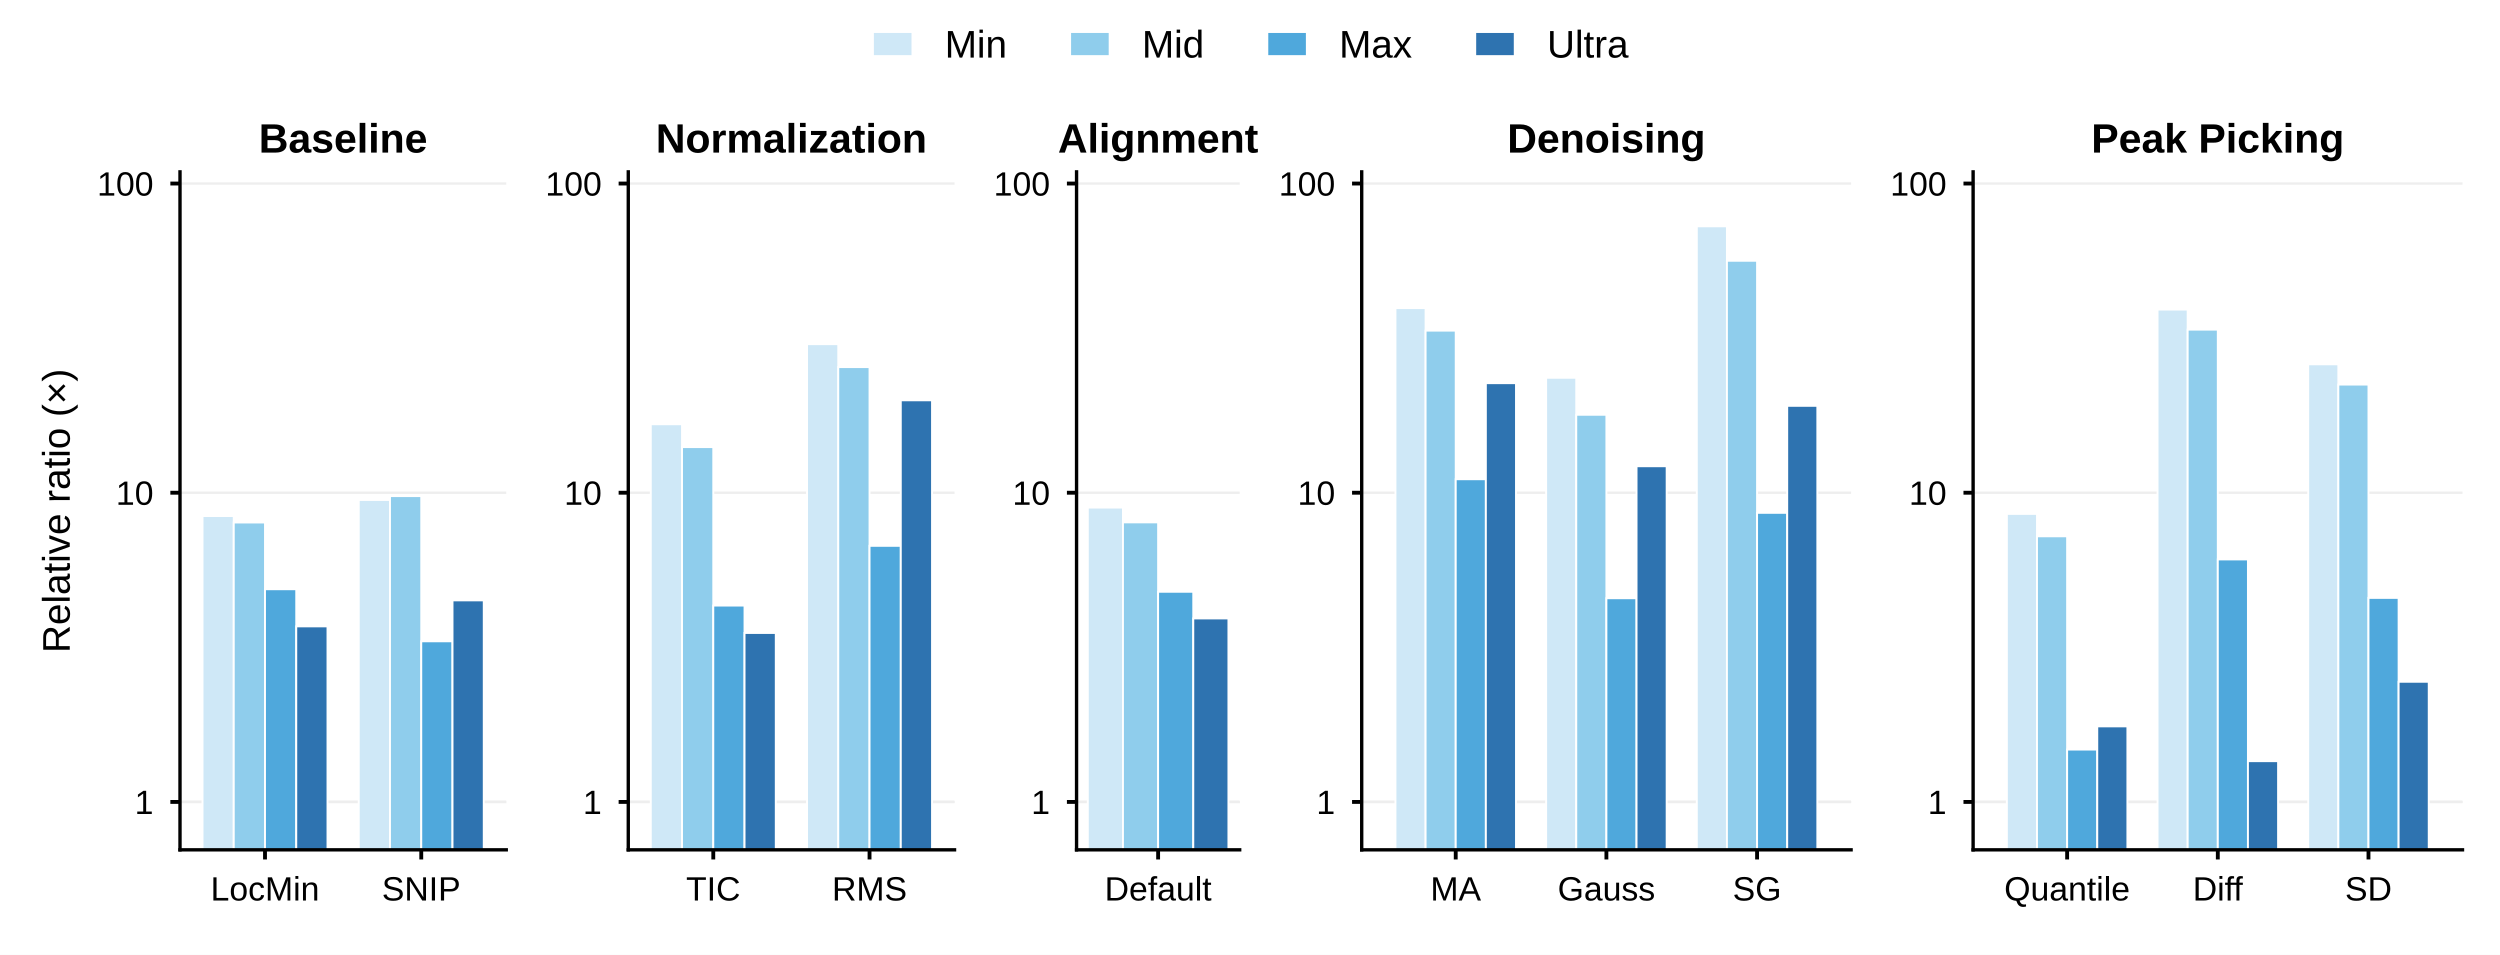
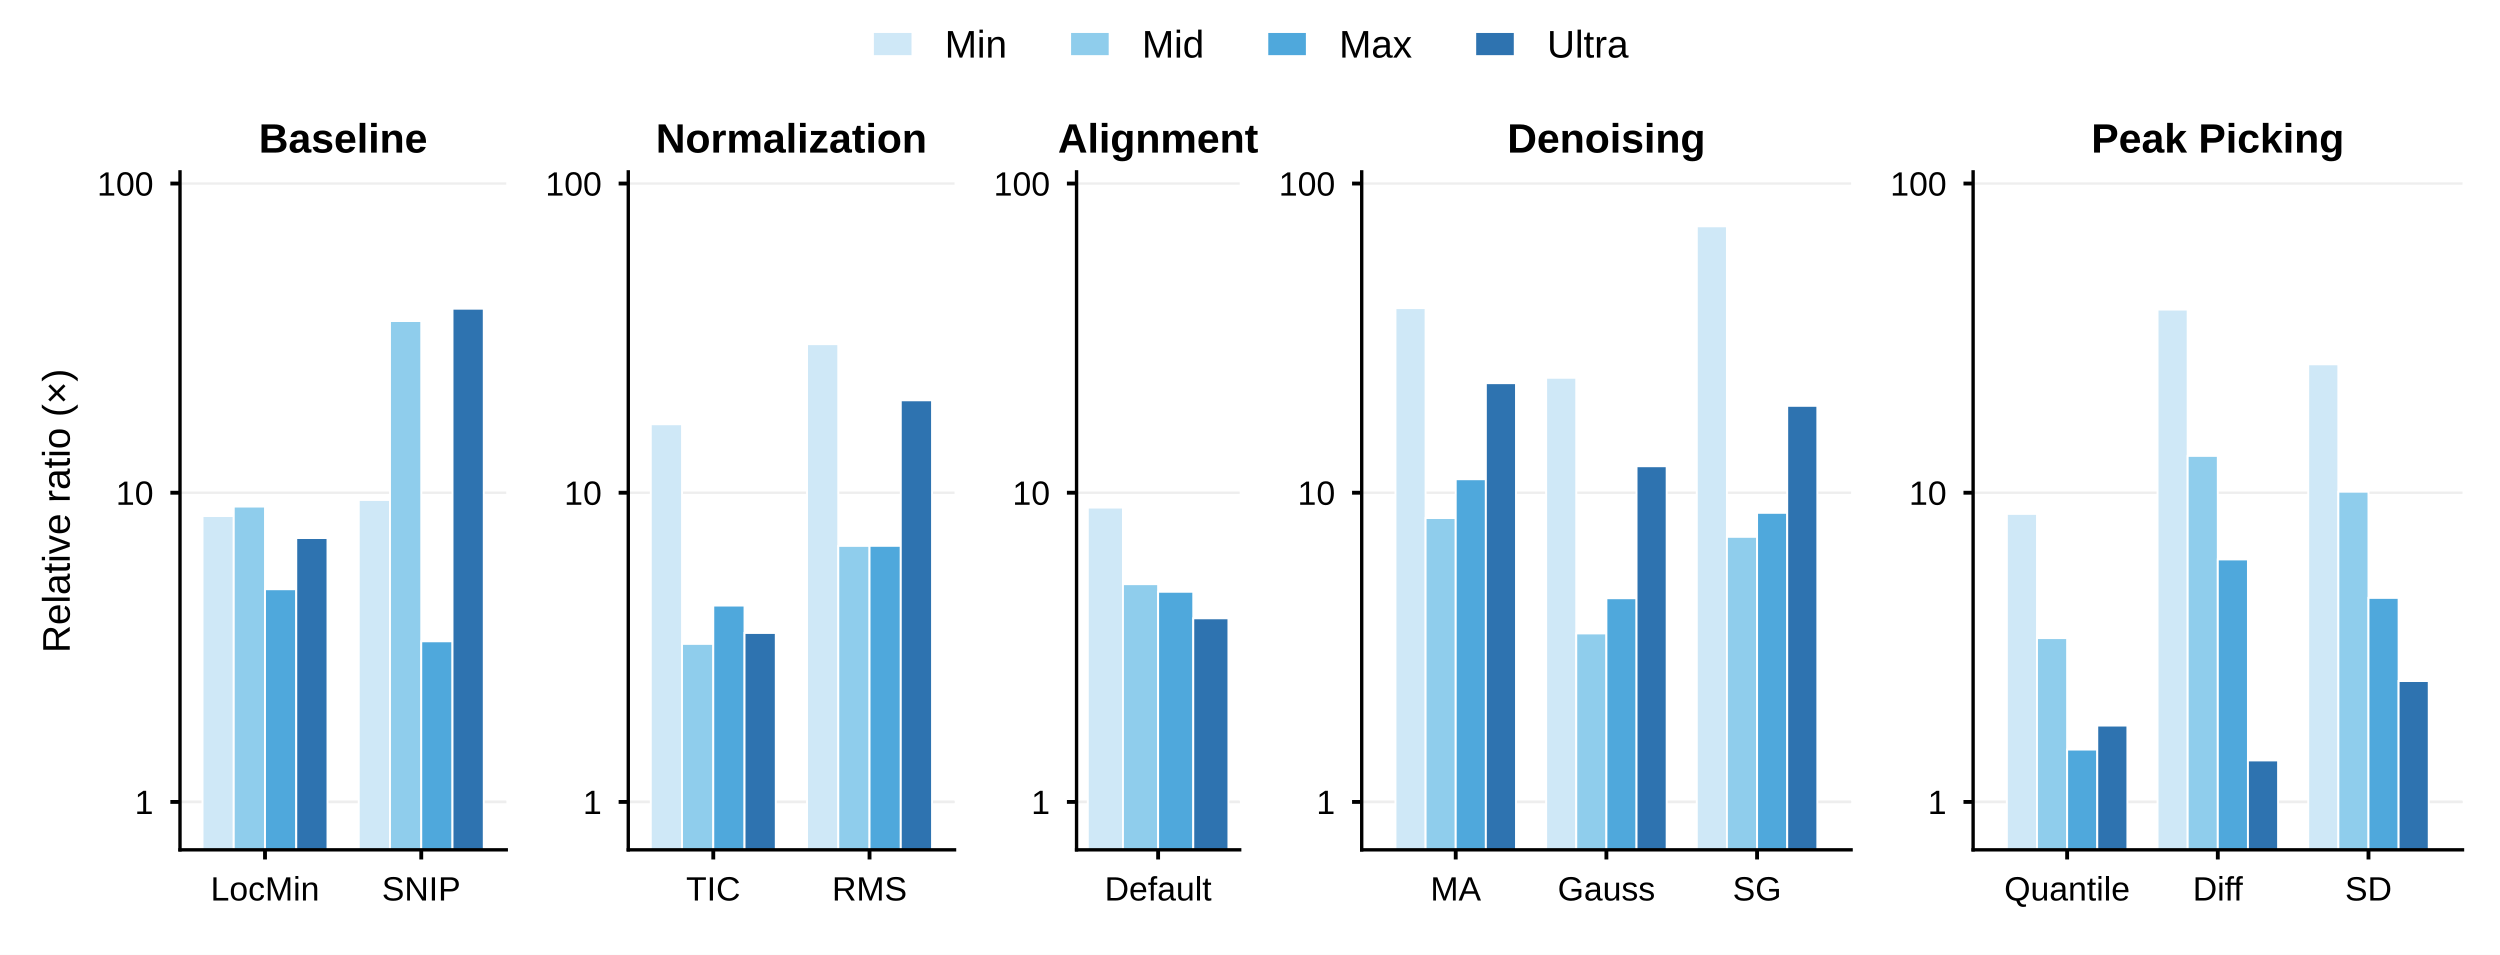
<svg xmlns="http://www.w3.org/2000/svg" xmlns:xlink="http://www.w3.org/1999/xlink" width="518.4pt" height="198pt" viewBox="0 0 518.4 198" version="1.1">
  <defs>
    <style type="text/css">*{stroke-linejoin: round; stroke-linecap: butt}</style>
  </defs>
  <g id="figure_1">
    <g id="patch_1">
      <path d="M 0 198  L 518.4 198  L 518.4 0  L 0 0  z " style="fill: #ffffff" />
    </g>
    <g id="axes_1">
      <g id="patch_2">
        <path d="M 37.325 176.22  L 104.978 176.22  L 104.978 35.64  L 37.325 35.64  z " style="fill: #ffffff" />
      </g>
      <g id="line2d_1">
-         <path d="M 37.325 166.289  L 104.978 166.289  " clip-path="url(#p04cb60e356)" style="fill: none; stroke: #eeeeee; stroke-width: 0.5; stroke-linecap: square" />
+         <path d="M 37.325 166.289  L 104.978 166.289  " clip-path="url(#p1034074060)" style="fill: none; stroke: #eeeeee; stroke-width: 0.5; stroke-linecap: square" />
      </g>
      <g id="matplotlib.axis_1">
        <g id="xtick_1">
          <g id="line2d_2">
            <defs>
-               <path id="m40ad92163d" d="M 0 0  L 0 2  " style="stroke: #000000; stroke-width: 0.8" />
+               <path id="mb95df76f59" d="M 0 0  L 0 2  " style="stroke: #000000; stroke-width: 0.8" />
            </defs>
            <g>
-               <use xlink:href="#m40ad92163d" x="54.951" y="176.22" style="stroke: #000000; stroke-width: 0.8" />
+               <use xlink:href="#mb95df76f59" x="54.951" y="176.22" style="stroke: #000000; stroke-width: 0.8" />
            </g>
          </g>
          <g id="text_1">
            <text style="font-size: 7px; font-family: 'Arial'; text-anchor: middle" x="54.951" y="186.73" transform="rotate(-0 54.95083 186.7305)">LocMin</text>
          </g>
        </g>
        <g id="xtick_2">
          <g id="line2d_3">
            <g>
-               <use xlink:href="#m40ad92163d" x="87.352" y="176.22" style="stroke: #000000; stroke-width: 0.8" />
+               <use xlink:href="#mb95df76f59" x="87.352" y="176.22" style="stroke: #000000; stroke-width: 0.8" />
            </g>
          </g>
          <g id="text_2">
            <text style="font-size: 7px; font-family: 'Arial'; text-anchor: middle" x="87.352" y="186.73" transform="rotate(-0 87.35161 186.7305)">SNIP</text>
          </g>
        </g>
      </g>
      <g id="matplotlib.axis_2">
        <g id="ytick_1">
          <g id="line2d_4">
-             <path d="M 37.325 166.289  L 104.978 166.289  " clip-path="url(#p04cb60e356)" style="fill: none; stroke: #eeeeee; stroke-width: 0.5; stroke-linecap: square" />
+             <path d="M 37.325 166.289  L 104.978 166.289  " clip-path="url(#p1034074060)" style="fill: none; stroke: #eeeeee; stroke-width: 0.5; stroke-linecap: square" />
          </g>
          <g id="line2d_5">
            <defs>
-               <path id="m604cd72455" d="M 0 0  L -2 0  " style="stroke: #000000; stroke-width: 0.8" />
+               <path id="m023d52334f" d="M 0 0  L -2 0  " style="stroke: #000000; stroke-width: 0.8" />
            </defs>
            <g>
-               <use xlink:href="#m604cd72455" x="37.325" y="166.289" style="stroke: #000000; stroke-width: 0.8" />
+               <use xlink:href="#m023d52334f" x="37.325" y="166.289" style="stroke: #000000; stroke-width: 0.8" />
            </g>
          </g>
          <g id="text_3">
            <text style="font-size: 7px; font-family: 'Arial'; text-anchor: end" x="31.825" y="168.794" transform="rotate(-0 31.8248 168.7938)">1</text>
          </g>
        </g>
        <g id="ytick_2">
          <g id="line2d_6">
-             <path d="M 37.325 102.175  L 104.978 102.175  " clip-path="url(#p04cb60e356)" style="fill: none; stroke: #eeeeee; stroke-width: 0.5; stroke-linecap: square" />
+             <path d="M 37.325 102.175  L 104.978 102.175  " clip-path="url(#p1034074060)" style="fill: none; stroke: #eeeeee; stroke-width: 0.5; stroke-linecap: square" />
          </g>
          <g id="line2d_7">
            <g>
-               <use xlink:href="#m604cd72455" x="37.325" y="102.175" style="stroke: #000000; stroke-width: 0.8" />
+               <use xlink:href="#m023d52334f" x="37.325" y="102.175" style="stroke: #000000; stroke-width: 0.8" />
            </g>
          </g>
          <g id="text_4">
            <text style="font-size: 7px; font-family: 'Arial'; text-anchor: end" x="31.825" y="104.68" transform="rotate(-0 31.8248 104.6798)">10</text>
          </g>
        </g>
        <g id="ytick_3">
          <g id="line2d_8">
-             <path d="M 37.325 38.06  L 104.978 38.06  " clip-path="url(#p04cb60e356)" style="fill: none; stroke: #eeeeee; stroke-width: 0.5; stroke-linecap: square" />
+             <path d="M 37.325 38.06  L 104.978 38.06  " clip-path="url(#p1034074060)" style="fill: none; stroke: #eeeeee; stroke-width: 0.5; stroke-linecap: square" />
          </g>
          <g id="line2d_9">
            <g>
-               <use xlink:href="#m604cd72455" x="37.325" y="38.06" style="stroke: #000000; stroke-width: 0.8" />
+               <use xlink:href="#m023d52334f" x="37.325" y="38.06" style="stroke: #000000; stroke-width: 0.8" />
            </g>
          </g>
          <g id="text_5">
            <text style="font-size: 7px; font-family: 'Arial'; text-anchor: end" x="31.825" y="40.566" transform="rotate(-0 31.8248 40.56568)">100</text>
          </g>
        </g>
        <g id="text_6">
          <text style="font-size: 8px; font-family: 'Arial'; text-anchor: middle" x="14.463" y="105.93" transform="rotate(-90 14.46308 105.93)">Relative ratio (×)</text>
        </g>
      </g>
      <g id="patch_3">
-         <path d="M 41.991 64280.367  L 48.471 64280.367  L 48.471 107.005  L 41.991 107.005  z " clip-path="url(#p04cb60e356)" style="fill: #cfe8f7; stroke: #ffffff; stroke-width: 0.4; stroke-linejoin: miter" />
+         <path d="M 41.991 64280.367  L 48.471 64280.367  L 48.471 107.005  L 41.991 107.005  z " clip-path="url(#p1034074060)" style="fill: #cfe8f7; stroke: #ffffff; stroke-width: 0.4; stroke-linejoin: miter" />
      </g>
      <g id="patch_4">
-         <path d="M 74.391 64280.367  L 80.871 64280.367  L 80.871 103.668  L 74.391 103.668  z " clip-path="url(#p04cb60e356)" style="fill: #cfe8f7; stroke: #ffffff; stroke-width: 0.4; stroke-linejoin: miter" />
+         <path d="M 74.391 64280.367  L 80.871 64280.367  L 80.871 103.668  L 74.391 103.668  z " clip-path="url(#p1034074060)" style="fill: #cfe8f7; stroke: #ffffff; stroke-width: 0.4; stroke-linejoin: miter" />
      </g>
      <g id="patch_5">
-         <path d="M 48.471 64280.367  L 54.951 64280.367  L 54.951 108.343  L 48.471 108.343  z " clip-path="url(#p04cb60e356)" style="fill: #8fcdec; stroke: #ffffff; stroke-width: 0.4; stroke-linejoin: miter" />
+         <path d="M 48.471 64280.367  L 54.951 64280.367  L 54.951 105.046  L 48.471 105.046  z " clip-path="url(#p1034074060)" style="fill: #8fcdec; stroke: #ffffff; stroke-width: 0.4; stroke-linejoin: miter" />
      </g>
      <g id="patch_6">
-         <path d="M 80.871 64280.367  L 87.352 64280.367  L 87.352 102.875  L 80.871 102.875  z " clip-path="url(#p04cb60e356)" style="fill: #8fcdec; stroke: #ffffff; stroke-width: 0.4; stroke-linejoin: miter" />
+         <path d="M 80.871 64280.367  L 87.352 64280.367  L 87.352 66.571  L 80.871 66.571  z " clip-path="url(#p1034074060)" style="fill: #8fcdec; stroke: #ffffff; stroke-width: 0.4; stroke-linejoin: miter" />
      </g>
      <g id="patch_7">
-         <path d="M 54.951 64280.367  L 61.431 64280.367  L 61.431 122.178  L 54.951 122.178  z " clip-path="url(#p04cb60e356)" style="fill: #4fa8dc; stroke: #ffffff; stroke-width: 0.4; stroke-linejoin: miter" />
+         <path d="M 54.951 64280.367  L 61.431 64280.367  L 61.431 122.178  L 54.951 122.178  z " clip-path="url(#p1034074060)" style="fill: #4fa8dc; stroke: #ffffff; stroke-width: 0.4; stroke-linejoin: miter" />
      </g>
      <g id="patch_8">
-         <path d="M 87.352 64280.367  L 93.832 64280.367  L 93.832 132.987  L 87.352 132.987  z " clip-path="url(#p04cb60e356)" style="fill: #4fa8dc; stroke: #ffffff; stroke-width: 0.4; stroke-linejoin: miter" />
+         <path d="M 87.352 64280.367  L 93.832 64280.367  L 93.832 132.987  L 87.352 132.987  z " clip-path="url(#p1034074060)" style="fill: #4fa8dc; stroke: #ffffff; stroke-width: 0.4; stroke-linejoin: miter" />
      </g>
      <g id="patch_9">
-         <path d="M 61.431 64280.367  L 67.911 64280.367  L 67.911 129.889  L 61.431 129.889  z " clip-path="url(#p04cb60e356)" style="fill: #2e73b0; stroke: #ffffff; stroke-width: 0.4; stroke-linejoin: miter" />
+         <path d="M 61.431 64280.367  L 67.911 64280.367  L 67.911 111.573  L 61.431 111.573  z " clip-path="url(#p1034074060)" style="fill: #2e73b0; stroke: #ffffff; stroke-width: 0.4; stroke-linejoin: miter" />
      </g>
      <g id="patch_10">
-         <path d="M 93.832 64280.367  L 100.312 64280.367  L 100.312 124.494  L 93.832 124.494  z " clip-path="url(#p04cb60e356)" style="fill: #2e73b0; stroke: #ffffff; stroke-width: 0.4; stroke-linejoin: miter" />
+         <path d="M 93.832 64280.367  L 100.312 64280.367  L 100.312 64.006  L 93.832 64.006  z " clip-path="url(#p1034074060)" style="fill: #2e73b0; stroke: #ffffff; stroke-width: 0.4; stroke-linejoin: miter" />
      </g>
      <g id="text_7">
        <text style="font-weight: 700; font-size: 8.5px; font-family: 'Arial'; text-anchor: middle" x="71.151" y="31.64" transform="rotate(-0 71.15121 31.64)">Baseline</text>
      </g>
      <g id="patch_11">
        <path d="M 37.325 176.22  L 37.325 35.64  " style="fill: none; stroke: #000000; stroke-width: 0.7; stroke-linejoin: miter; stroke-linecap: square" />
      </g>
      <g id="patch_12">
        <path d="M 37.325 176.22  L 104.978 176.22  " style="fill: none; stroke: #000000; stroke-width: 0.7; stroke-linejoin: miter; stroke-linecap: square" />
      </g>
    </g>
    <g id="axes_2">
      <g id="patch_13">
        <path d="M 130.28 176.22  L 197.933 176.22  L 197.933 35.64  L 130.28 35.64  z " style="fill: #ffffff" />
      </g>
      <g id="line2d_10">
-         <path d="M 130.28 166.289  L 197.933 166.289  " clip-path="url(#p96069ff092)" style="fill: none; stroke: #eeeeee; stroke-width: 0.5; stroke-linecap: square" />
+         <path d="M 130.28 166.289  L 197.933 166.289  " clip-path="url(#p0c0456b87d)" style="fill: none; stroke: #eeeeee; stroke-width: 0.5; stroke-linecap: square" />
      </g>
      <g id="matplotlib.axis_3">
        <g id="xtick_3">
          <g id="line2d_11">
            <g>
-               <use xlink:href="#m40ad92163d" x="147.906" y="176.22" style="stroke: #000000; stroke-width: 0.8" />
+               <use xlink:href="#mb95df76f59" x="147.906" y="176.22" style="stroke: #000000; stroke-width: 0.8" />
            </g>
          </g>
          <g id="text_8">
            <text style="font-size: 7px; font-family: 'Arial'; text-anchor: middle" x="147.906" y="186.73" transform="rotate(-0 147.9058 186.7305)">TIC</text>
          </g>
        </g>
        <g id="xtick_4">
          <g id="line2d_12">
            <g>
-               <use xlink:href="#m40ad92163d" x="180.307" y="176.22" style="stroke: #000000; stroke-width: 0.8" />
+               <use xlink:href="#mb95df76f59" x="180.307" y="176.22" style="stroke: #000000; stroke-width: 0.8" />
            </g>
          </g>
          <g id="text_9">
            <text style="font-size: 7px; font-family: 'Arial'; text-anchor: middle" x="180.307" y="186.73" transform="rotate(-0 180.3066 186.7305)">RMS</text>
          </g>
        </g>
      </g>
      <g id="matplotlib.axis_4">
        <g id="ytick_4">
          <g id="line2d_13">
-             <path d="M 130.28 166.289  L 197.933 166.289  " clip-path="url(#p96069ff092)" style="fill: none; stroke: #eeeeee; stroke-width: 0.5; stroke-linecap: square" />
+             <path d="M 130.28 166.289  L 197.933 166.289  " clip-path="url(#p0c0456b87d)" style="fill: none; stroke: #eeeeee; stroke-width: 0.5; stroke-linecap: square" />
          </g>
          <g id="line2d_14">
            <g>
-               <use xlink:href="#m604cd72455" x="130.28" y="166.289" style="stroke: #000000; stroke-width: 0.8" />
+               <use xlink:href="#m023d52334f" x="130.28" y="166.289" style="stroke: #000000; stroke-width: 0.8" />
            </g>
          </g>
          <g id="text_10">
            <text style="font-size: 7px; font-family: 'Arial'; text-anchor: end" x="124.78" y="168.794" transform="rotate(-0 124.7798 168.7938)">1</text>
          </g>
        </g>
        <g id="ytick_5">
          <g id="line2d_15">
-             <path d="M 130.28 102.175  L 197.933 102.175  " clip-path="url(#p96069ff092)" style="fill: none; stroke: #eeeeee; stroke-width: 0.5; stroke-linecap: square" />
+             <path d="M 130.28 102.175  L 197.933 102.175  " clip-path="url(#p0c0456b87d)" style="fill: none; stroke: #eeeeee; stroke-width: 0.5; stroke-linecap: square" />
          </g>
          <g id="line2d_16">
            <g>
-               <use xlink:href="#m604cd72455" x="130.28" y="102.175" style="stroke: #000000; stroke-width: 0.8" />
+               <use xlink:href="#m023d52334f" x="130.28" y="102.175" style="stroke: #000000; stroke-width: 0.8" />
            </g>
          </g>
          <g id="text_11">
            <text style="font-size: 7px; font-family: 'Arial'; text-anchor: end" x="124.78" y="104.68" transform="rotate(-0 124.7798 104.6798)">10</text>
          </g>
        </g>
        <g id="ytick_6">
          <g id="line2d_17">
-             <path d="M 130.28 38.06  L 197.933 38.06  " clip-path="url(#p96069ff092)" style="fill: none; stroke: #eeeeee; stroke-width: 0.5; stroke-linecap: square" />
+             <path d="M 130.28 38.06  L 197.933 38.06  " clip-path="url(#p0c0456b87d)" style="fill: none; stroke: #eeeeee; stroke-width: 0.5; stroke-linecap: square" />
          </g>
          <g id="line2d_18">
            <g>
-               <use xlink:href="#m604cd72455" x="130.28" y="38.06" style="stroke: #000000; stroke-width: 0.8" />
+               <use xlink:href="#m023d52334f" x="130.28" y="38.06" style="stroke: #000000; stroke-width: 0.8" />
            </g>
          </g>
          <g id="text_12">
            <text style="font-size: 7px; font-family: 'Arial'; text-anchor: end" x="124.78" y="40.566" transform="rotate(-0 124.7798 40.56568)">100</text>
          </g>
        </g>
      </g>
      <g id="patch_14">
-         <path d="M 134.946 64280.367  L 141.426 64280.367  L 141.426 87.967  L 134.946 87.967  z " clip-path="url(#p96069ff092)" style="fill: #cfe8f7; stroke: #ffffff; stroke-width: 0.4; stroke-linejoin: miter" />
+         <path d="M 134.946 64280.367  L 141.426 64280.367  L 141.426 87.967  L 134.946 87.967  z " clip-path="url(#p0c0456b87d)" style="fill: #cfe8f7; stroke: #ffffff; stroke-width: 0.4; stroke-linejoin: miter" />
      </g>
      <g id="patch_15">
-         <path d="M 167.346 64280.367  L 173.826 64280.367  L 173.826 71.369  L 167.346 71.369  z " clip-path="url(#p96069ff092)" style="fill: #cfe8f7; stroke: #ffffff; stroke-width: 0.4; stroke-linejoin: miter" />
+         <path d="M 167.346 64280.367  L 173.826 64280.367  L 173.826 71.369  L 167.346 71.369  z " clip-path="url(#p0c0456b87d)" style="fill: #cfe8f7; stroke: #ffffff; stroke-width: 0.4; stroke-linejoin: miter" />
      </g>
      <g id="patch_16">
-         <path d="M 141.426 64280.367  L 147.906 64280.367  L 147.906 92.707  L 141.426 92.707  z " clip-path="url(#p96069ff092)" style="fill: #8fcdec; stroke: #ffffff; stroke-width: 0.4; stroke-linejoin: miter" />
+         <path d="M 141.426 64280.367  L 147.906 64280.367  L 147.906 133.52  L 141.426 133.52  z " clip-path="url(#p0c0456b87d)" style="fill: #8fcdec; stroke: #ffffff; stroke-width: 0.4; stroke-linejoin: miter" />
      </g>
      <g id="patch_17">
-         <path d="M 173.826 64280.367  L 180.307 64280.367  L 180.307 76.124  L 173.826 76.124  z " clip-path="url(#p96069ff092)" style="fill: #8fcdec; stroke: #ffffff; stroke-width: 0.4; stroke-linejoin: miter" />
+         <path d="M 173.826 64280.367  L 180.307 64280.367  L 180.307 113.193  L 173.826 113.193  z " clip-path="url(#p0c0456b87d)" style="fill: #8fcdec; stroke: #ffffff; stroke-width: 0.4; stroke-linejoin: miter" />
      </g>
      <g id="patch_18">
-         <path d="M 147.906 64280.367  L 154.386 64280.367  L 154.386 125.566  L 147.906 125.566  z " clip-path="url(#p96069ff092)" style="fill: #4fa8dc; stroke: #ffffff; stroke-width: 0.4; stroke-linejoin: miter" />
+         <path d="M 147.906 64280.367  L 154.386 64280.367  L 154.386 125.566  L 147.906 125.566  z " clip-path="url(#p0c0456b87d)" style="fill: #4fa8dc; stroke: #ffffff; stroke-width: 0.4; stroke-linejoin: miter" />
      </g>
      <g id="patch_19">
-         <path d="M 180.307 64280.367  L 186.787 64280.367  L 186.787 113.187  L 180.307 113.187  z " clip-path="url(#p96069ff092)" style="fill: #4fa8dc; stroke: #ffffff; stroke-width: 0.4; stroke-linejoin: miter" />
+         <path d="M 180.307 64280.367  L 186.787 64280.367  L 186.787 113.187  L 180.307 113.187  z " clip-path="url(#p0c0456b87d)" style="fill: #4fa8dc; stroke: #ffffff; stroke-width: 0.4; stroke-linejoin: miter" />
      </g>
      <g id="patch_20">
-         <path d="M 154.386 64280.367  L 160.866 64280.367  L 160.866 131.254  L 154.386 131.254  z " clip-path="url(#p96069ff092)" style="fill: #2e73b0; stroke: #ffffff; stroke-width: 0.4; stroke-linejoin: miter" />
+         <path d="M 154.386 64280.367  L 160.866 64280.367  L 160.866 131.254  L 154.386 131.254  z " clip-path="url(#p0c0456b87d)" style="fill: #2e73b0; stroke: #ffffff; stroke-width: 0.4; stroke-linejoin: miter" />
      </g>
      <g id="patch_21">
-         <path d="M 186.787 64280.367  L 193.267 64280.367  L 193.267 83  L 186.787 83  z " clip-path="url(#p96069ff092)" style="fill: #2e73b0; stroke: #ffffff; stroke-width: 0.4; stroke-linejoin: miter" />
+         <path d="M 186.787 64280.367  L 193.267 64280.367  L 193.267 83  L 186.787 83  z " clip-path="url(#p0c0456b87d)" style="fill: #2e73b0; stroke: #ffffff; stroke-width: 0.4; stroke-linejoin: miter" />
      </g>
      <g id="text_13">
        <text style="font-weight: 700; font-size: 8.5px; font-family: 'Arial'; text-anchor: middle" x="164.106" y="31.64" transform="rotate(-0 164.1062 31.64)">Normalization</text>
      </g>
      <g id="patch_22">
        <path d="M 130.28 176.22  L 130.28 35.64  " style="fill: none; stroke: #000000; stroke-width: 0.7; stroke-linejoin: miter; stroke-linecap: square" />
      </g>
      <g id="patch_23">
        <path d="M 130.28 176.22  L 197.933 176.22  " style="fill: none; stroke: #000000; stroke-width: 0.7; stroke-linejoin: miter; stroke-linecap: square" />
      </g>
    </g>
    <g id="axes_3">
      <g id="patch_24">
        <path d="M 223.235 176.22  L 257.061 176.22  L 257.061 35.64  L 223.235 35.64  z " style="fill: #ffffff" />
      </g>
      <g id="line2d_19">
-         <path d="M 223.235 166.289  L 257.061 166.289  " clip-path="url(#pe11db72dbd)" style="fill: none; stroke: #eeeeee; stroke-width: 0.5; stroke-linecap: square" />
+         <path d="M 223.235 166.289  L 257.061 166.289  " clip-path="url(#pe6fc25ab95)" style="fill: none; stroke: #eeeeee; stroke-width: 0.5; stroke-linecap: square" />
      </g>
      <g id="matplotlib.axis_5">
        <g id="xtick_5">
          <g id="line2d_20">
            <g>
-               <use xlink:href="#m40ad92163d" x="240.148" y="176.22" style="stroke: #000000; stroke-width: 0.8" />
+               <use xlink:href="#mb95df76f59" x="240.148" y="176.22" style="stroke: #000000; stroke-width: 0.8" />
            </g>
          </g>
          <g id="text_14">
            <text style="font-size: 7px; font-family: 'Arial'; text-anchor: middle" x="240.148" y="186.73" transform="rotate(-0 240.148 186.7305)">Default</text>
          </g>
        </g>
      </g>
      <g id="matplotlib.axis_6">
        <g id="ytick_7">
          <g id="line2d_21">
-             <path d="M 223.235 166.289  L 257.061 166.289  " clip-path="url(#pe11db72dbd)" style="fill: none; stroke: #eeeeee; stroke-width: 0.5; stroke-linecap: square" />
+             <path d="M 223.235 166.289  L 257.061 166.289  " clip-path="url(#pe6fc25ab95)" style="fill: none; stroke: #eeeeee; stroke-width: 0.5; stroke-linecap: square" />
          </g>
          <g id="line2d_22">
            <g>
-               <use xlink:href="#m604cd72455" x="223.235" y="166.289" style="stroke: #000000; stroke-width: 0.8" />
+               <use xlink:href="#m023d52334f" x="223.235" y="166.289" style="stroke: #000000; stroke-width: 0.8" />
            </g>
          </g>
          <g id="text_15">
            <text style="font-size: 7px; font-family: 'Arial'; text-anchor: end" x="217.735" y="168.794" transform="rotate(-0 217.7348 168.7938)">1</text>
          </g>
        </g>
        <g id="ytick_8">
          <g id="line2d_23">
-             <path d="M 223.235 102.175  L 257.061 102.175  " clip-path="url(#pe11db72dbd)" style="fill: none; stroke: #eeeeee; stroke-width: 0.5; stroke-linecap: square" />
+             <path d="M 223.235 102.175  L 257.061 102.175  " clip-path="url(#pe6fc25ab95)" style="fill: none; stroke: #eeeeee; stroke-width: 0.5; stroke-linecap: square" />
          </g>
          <g id="line2d_24">
            <g>
-               <use xlink:href="#m604cd72455" x="223.235" y="102.175" style="stroke: #000000; stroke-width: 0.8" />
+               <use xlink:href="#m023d52334f" x="223.235" y="102.175" style="stroke: #000000; stroke-width: 0.8" />
            </g>
          </g>
          <g id="text_16">
            <text style="font-size: 7px; font-family: 'Arial'; text-anchor: end" x="217.735" y="104.68" transform="rotate(-0 217.7348 104.6798)">10</text>
          </g>
        </g>
        <g id="ytick_9">
          <g id="line2d_25">
-             <path d="M 223.235 38.06  L 257.061 38.06  " clip-path="url(#pe11db72dbd)" style="fill: none; stroke: #eeeeee; stroke-width: 0.5; stroke-linecap: square" />
+             <path d="M 223.235 38.06  L 257.061 38.06  " clip-path="url(#pe6fc25ab95)" style="fill: none; stroke: #eeeeee; stroke-width: 0.5; stroke-linecap: square" />
          </g>
          <g id="line2d_26">
            <g>
-               <use xlink:href="#m604cd72455" x="223.235" y="38.06" style="stroke: #000000; stroke-width: 0.8" />
+               <use xlink:href="#m023d52334f" x="223.235" y="38.06" style="stroke: #000000; stroke-width: 0.8" />
            </g>
          </g>
          <g id="text_17">
            <text style="font-size: 7px; font-family: 'Arial'; text-anchor: end" x="217.735" y="40.566" transform="rotate(-0 217.7348 40.56568)">100</text>
          </g>
        </g>
      </g>
      <g id="patch_25">
-         <path d="M 225.568 64280.367  L 232.858 64280.367  L 232.858 105.248  L 225.568 105.248  z " clip-path="url(#pe11db72dbd)" style="fill: #cfe8f7; stroke: #ffffff; stroke-width: 0.4; stroke-linejoin: miter" />
+         <path d="M 225.568 64280.367  L 232.858 64280.367  L 232.858 105.248  L 225.568 105.248  z " clip-path="url(#pe6fc25ab95)" style="fill: #cfe8f7; stroke: #ffffff; stroke-width: 0.4; stroke-linejoin: miter" />
      </g>
      <g id="patch_26">
-         <path d="M 232.858 64280.367  L 240.148 64280.367  L 240.148 108.319  L 232.858 108.319  z " clip-path="url(#pe11db72dbd)" style="fill: #8fcdec; stroke: #ffffff; stroke-width: 0.4; stroke-linejoin: miter" />
+         <path d="M 232.858 64280.367  L 240.148 64280.367  L 240.148 121.128  L 232.858 121.128  z " clip-path="url(#pe6fc25ab95)" style="fill: #8fcdec; stroke: #ffffff; stroke-width: 0.4; stroke-linejoin: miter" />
      </g>
      <g id="patch_27">
-         <path d="M 240.148 64280.367  L 247.438 64280.367  L 247.438 122.715  L 240.148 122.715  z " clip-path="url(#pe11db72dbd)" style="fill: #4fa8dc; stroke: #ffffff; stroke-width: 0.4; stroke-linejoin: miter" />
+         <path d="M 240.148 64280.367  L 247.438 64280.367  L 247.438 122.715  L 240.148 122.715  z " clip-path="url(#pe6fc25ab95)" style="fill: #4fa8dc; stroke: #ffffff; stroke-width: 0.4; stroke-linejoin: miter" />
      </g>
      <g id="patch_28">
-         <path d="M 247.438 64280.367  L 254.728 64280.367  L 254.728 128.235  L 247.438 128.235  z " clip-path="url(#pe11db72dbd)" style="fill: #2e73b0; stroke: #ffffff; stroke-width: 0.4; stroke-linejoin: miter" />
+         <path d="M 247.438 64280.367  L 254.728 64280.367  L 254.728 128.215  L 247.438 128.215  z " clip-path="url(#pe6fc25ab95)" style="fill: #2e73b0; stroke: #ffffff; stroke-width: 0.4; stroke-linejoin: miter" />
      </g>
      <g id="text_18">
        <text style="font-weight: 700; font-size: 8.5px; font-family: 'Arial'; text-anchor: middle" x="240.148" y="31.64" transform="rotate(-0 240.148 31.64)">Alignment</text>
      </g>
      <g id="patch_29">
        <path d="M 223.235 176.22  L 223.235 35.64  " style="fill: none; stroke: #000000; stroke-width: 0.7; stroke-linejoin: miter; stroke-linecap: square" />
      </g>
      <g id="patch_30">
        <path d="M 223.235 176.22  L 257.061 176.22  " style="fill: none; stroke: #000000; stroke-width: 0.7; stroke-linejoin: miter; stroke-linecap: square" />
      </g>
    </g>
    <g id="axes_4">
      <g id="patch_31">
        <path d="M 282.363 176.22  L 383.843 176.22  L 383.843 35.64  L 282.363 35.64  z " style="fill: #ffffff" />
      </g>
      <g id="line2d_27">
-         <path d="M 282.363 166.289  L 383.843 166.289  " clip-path="url(#p447af6239e)" style="fill: none; stroke: #eeeeee; stroke-width: 0.5; stroke-linecap: square" />
+         <path d="M 282.363 166.289  L 383.843 166.289  " clip-path="url(#p5e2907bf8d)" style="fill: none; stroke: #eeeeee; stroke-width: 0.5; stroke-linecap: square" />
      </g>
      <g id="matplotlib.axis_7">
        <g id="xtick_6">
          <g id="line2d_28">
            <g>
-               <use xlink:href="#m40ad92163d" x="301.859" y="176.22" style="stroke: #000000; stroke-width: 0.8" />
+               <use xlink:href="#mb95df76f59" x="301.859" y="176.22" style="stroke: #000000; stroke-width: 0.8" />
            </g>
          </g>
          <g id="text_19">
            <text style="font-size: 7px; font-family: 'Arial'; text-anchor: middle" x="301.859" y="186.73" transform="rotate(-0 301.8594 186.7305)">MA</text>
          </g>
        </g>
        <g id="xtick_7">
          <g id="line2d_29">
            <g>
-               <use xlink:href="#m40ad92163d" x="333.103" y="176.22" style="stroke: #000000; stroke-width: 0.8" />
+               <use xlink:href="#mb95df76f59" x="333.103" y="176.22" style="stroke: #000000; stroke-width: 0.8" />
            </g>
          </g>
          <g id="text_20">
            <text style="font-size: 7px; font-family: 'Arial'; text-anchor: middle" x="333.103" y="186.73" transform="rotate(-0 333.103 186.7305)">Gauss</text>
          </g>
        </g>
        <g id="xtick_8">
          <g id="line2d_30">
            <g>
-               <use xlink:href="#m40ad92163d" x="364.347" y="176.22" style="stroke: #000000; stroke-width: 0.8" />
+               <use xlink:href="#mb95df76f59" x="364.347" y="176.22" style="stroke: #000000; stroke-width: 0.8" />
            </g>
          </g>
          <g id="text_21">
            <text style="font-size: 7px; font-family: 'Arial'; text-anchor: middle" x="364.347" y="186.73" transform="rotate(-0 364.3466 186.7305)">SG</text>
          </g>
        </g>
      </g>
      <g id="matplotlib.axis_8">
        <g id="ytick_10">
          <g id="line2d_31">
-             <path d="M 282.363 166.289  L 383.843 166.289  " clip-path="url(#p447af6239e)" style="fill: none; stroke: #eeeeee; stroke-width: 0.5; stroke-linecap: square" />
+             <path d="M 282.363 166.289  L 383.843 166.289  " clip-path="url(#p5e2907bf8d)" style="fill: none; stroke: #eeeeee; stroke-width: 0.5; stroke-linecap: square" />
          </g>
          <g id="line2d_32">
            <g>
-               <use xlink:href="#m604cd72455" x="282.363" y="166.289" style="stroke: #000000; stroke-width: 0.8" />
+               <use xlink:href="#m023d52334f" x="282.363" y="166.289" style="stroke: #000000; stroke-width: 0.8" />
            </g>
          </g>
          <g id="text_22">
            <text style="font-size: 7px; font-family: 'Arial'; text-anchor: end" x="276.863" y="168.794" transform="rotate(-0 276.8634 168.7938)">1</text>
          </g>
        </g>
        <g id="ytick_11">
          <g id="line2d_33">
-             <path d="M 282.363 102.175  L 383.843 102.175  " clip-path="url(#p447af6239e)" style="fill: none; stroke: #eeeeee; stroke-width: 0.5; stroke-linecap: square" />
+             <path d="M 282.363 102.175  L 383.843 102.175  " clip-path="url(#p5e2907bf8d)" style="fill: none; stroke: #eeeeee; stroke-width: 0.5; stroke-linecap: square" />
          </g>
          <g id="line2d_34">
            <g>
-               <use xlink:href="#m604cd72455" x="282.363" y="102.175" style="stroke: #000000; stroke-width: 0.8" />
+               <use xlink:href="#m023d52334f" x="282.363" y="102.175" style="stroke: #000000; stroke-width: 0.8" />
            </g>
          </g>
          <g id="text_23">
            <text style="font-size: 7px; font-family: 'Arial'; text-anchor: end" x="276.863" y="104.68" transform="rotate(-0 276.8634 104.6798)">10</text>
          </g>
        </g>
        <g id="ytick_12">
          <g id="line2d_35">
-             <path d="M 282.363 38.06  L 383.843 38.06  " clip-path="url(#p447af6239e)" style="fill: none; stroke: #eeeeee; stroke-width: 0.5; stroke-linecap: square" />
+             <path d="M 282.363 38.06  L 383.843 38.06  " clip-path="url(#p5e2907bf8d)" style="fill: none; stroke: #eeeeee; stroke-width: 0.5; stroke-linecap: square" />
          </g>
          <g id="line2d_36">
            <g>
-               <use xlink:href="#m604cd72455" x="282.363" y="38.06" style="stroke: #000000; stroke-width: 0.8" />
+               <use xlink:href="#m023d52334f" x="282.363" y="38.06" style="stroke: #000000; stroke-width: 0.8" />
            </g>
          </g>
          <g id="text_24">
            <text style="font-size: 7px; font-family: 'Arial'; text-anchor: end" x="276.863" y="40.566" transform="rotate(-0 276.8634 40.56568)">100</text>
          </g>
        </g>
      </g>
      <g id="patch_32">
-         <path d="M 289.362 64280.367  L 295.611 64280.367  L 295.611 63.893  L 289.362 63.893  z " clip-path="url(#p447af6239e)" style="fill: #cfe8f7; stroke: #ffffff; stroke-width: 0.4; stroke-linejoin: miter" />
+         <path d="M 289.362 64280.367  L 295.611 64280.367  L 295.611 63.893  L 289.362 63.893  z " clip-path="url(#p5e2907bf8d)" style="fill: #cfe8f7; stroke: #ffffff; stroke-width: 0.4; stroke-linejoin: miter" />
      </g>
      <g id="patch_33">
-         <path d="M 320.606 64280.367  L 326.854 64280.367  L 326.854 78.341  L 320.606 78.341  z " clip-path="url(#p447af6239e)" style="fill: #cfe8f7; stroke: #ffffff; stroke-width: 0.4; stroke-linejoin: miter" />
+         <path d="M 320.606 64280.367  L 326.854 64280.367  L 326.854 78.341  L 320.606 78.341  z " clip-path="url(#p5e2907bf8d)" style="fill: #cfe8f7; stroke: #ffffff; stroke-width: 0.4; stroke-linejoin: miter" />
      </g>
      <g id="patch_34">
-         <path d="M 351.849 64280.367  L 358.098 64280.367  L 358.098 46.93  L 351.849 46.93  z " clip-path="url(#p447af6239e)" style="fill: #cfe8f7; stroke: #ffffff; stroke-width: 0.4; stroke-linejoin: miter" />
+         <path d="M 351.849 64280.367  L 358.098 64280.367  L 358.098 46.93  L 351.849 46.93  z " clip-path="url(#p5e2907bf8d)" style="fill: #cfe8f7; stroke: #ffffff; stroke-width: 0.4; stroke-linejoin: miter" />
      </g>
      <g id="patch_35">
-         <path d="M 295.611 64280.367  L 301.859 64280.367  L 301.859 68.562  L 295.611 68.562  z " clip-path="url(#p447af6239e)" style="fill: #8fcdec; stroke: #ffffff; stroke-width: 0.4; stroke-linejoin: miter" />
+         <path d="M 295.611 64280.367  L 301.859 64280.367  L 301.859 107.42  L 295.611 107.42  z " clip-path="url(#p5e2907bf8d)" style="fill: #8fcdec; stroke: #ffffff; stroke-width: 0.4; stroke-linejoin: miter" />
      </g>
      <g id="patch_36">
-         <path d="M 326.854 64280.367  L 333.103 64280.367  L 333.103 86.004  L 326.854 86.004  z " clip-path="url(#p447af6239e)" style="fill: #8fcdec; stroke: #ffffff; stroke-width: 0.4; stroke-linejoin: miter" />
+         <path d="M 326.854 64280.367  L 333.103 64280.367  L 333.103 131.342  L 326.854 131.342  z " clip-path="url(#p5e2907bf8d)" style="fill: #8fcdec; stroke: #ffffff; stroke-width: 0.4; stroke-linejoin: miter" />
      </g>
      <g id="patch_37">
-         <path d="M 358.098 64280.367  L 364.347 64280.367  L 364.347 54.072  L 358.098 54.072  z " clip-path="url(#p447af6239e)" style="fill: #8fcdec; stroke: #ffffff; stroke-width: 0.4; stroke-linejoin: miter" />
+         <path d="M 358.098 64280.367  L 364.347 64280.367  L 364.347 111.313  L 358.098 111.313  z " clip-path="url(#p5e2907bf8d)" style="fill: #8fcdec; stroke: #ffffff; stroke-width: 0.4; stroke-linejoin: miter" />
      </g>
      <g id="patch_38">
-         <path d="M 301.859 64280.367  L 308.108 64280.367  L 308.108 99.375  L 301.859 99.375  z " clip-path="url(#p447af6239e)" style="fill: #4fa8dc; stroke: #ffffff; stroke-width: 0.4; stroke-linejoin: miter" />
+         <path d="M 301.859 64280.367  L 308.108 64280.367  L 308.108 99.375  L 301.859 99.375  z " clip-path="url(#p5e2907bf8d)" style="fill: #4fa8dc; stroke: #ffffff; stroke-width: 0.4; stroke-linejoin: miter" />
      </g>
      <g id="patch_39">
-         <path d="M 333.103 64280.367  L 339.352 64280.367  L 339.352 124.055  L 333.103 124.055  z " clip-path="url(#p447af6239e)" style="fill: #4fa8dc; stroke: #ffffff; stroke-width: 0.4; stroke-linejoin: miter" />
+         <path d="M 333.103 64280.367  L 339.352 64280.367  L 339.352 124.055  L 333.103 124.055  z " clip-path="url(#p5e2907bf8d)" style="fill: #4fa8dc; stroke: #ffffff; stroke-width: 0.4; stroke-linejoin: miter" />
      </g>
      <g id="patch_40">
-         <path d="M 364.347 64280.367  L 370.595 64280.367  L 370.595 106.348  L 364.347 106.348  z " clip-path="url(#p447af6239e)" style="fill: #4fa8dc; stroke: #ffffff; stroke-width: 0.4; stroke-linejoin: miter" />
+         <path d="M 364.347 64280.367  L 370.595 64280.367  L 370.595 106.348  L 364.347 106.348  z " clip-path="url(#p5e2907bf8d)" style="fill: #4fa8dc; stroke: #ffffff; stroke-width: 0.4; stroke-linejoin: miter" />
      </g>
      <g id="patch_41">
-         <path d="M 308.108 64280.367  L 314.357 64280.367  L 314.357 79.457  L 308.108 79.457  z " clip-path="url(#p447af6239e)" style="fill: #2e73b0; stroke: #ffffff; stroke-width: 0.4; stroke-linejoin: miter" />
+         <path d="M 308.108 64280.367  L 314.357 64280.367  L 314.357 79.457  L 308.108 79.457  z " clip-path="url(#p5e2907bf8d)" style="fill: #2e73b0; stroke: #ffffff; stroke-width: 0.4; stroke-linejoin: miter" />
      </g>
      <g id="patch_42">
-         <path d="M 339.352 64280.367  L 345.6 64280.367  L 345.6 96.684  L 339.352 96.684  z " clip-path="url(#p447af6239e)" style="fill: #2e73b0; stroke: #ffffff; stroke-width: 0.4; stroke-linejoin: miter" />
+         <path d="M 339.352 64280.367  L 345.6 64280.367  L 345.6 96.684  L 339.352 96.684  z " clip-path="url(#p5e2907bf8d)" style="fill: #2e73b0; stroke: #ffffff; stroke-width: 0.4; stroke-linejoin: miter" />
      </g>
      <g id="patch_43">
-         <path d="M 370.595 64280.367  L 376.844 64280.367  L 376.844 84.154  L 370.595 84.154  z " clip-path="url(#p447af6239e)" style="fill: #2e73b0; stroke: #ffffff; stroke-width: 0.4; stroke-linejoin: miter" />
+         <path d="M 370.595 64280.367  L 376.844 64280.367  L 376.844 84.154  L 370.595 84.154  z " clip-path="url(#p5e2907bf8d)" style="fill: #2e73b0; stroke: #ffffff; stroke-width: 0.4; stroke-linejoin: miter" />
      </g>
      <g id="text_25">
        <text style="font-weight: 700; font-size: 8.5px; font-family: 'Arial'; text-anchor: middle" x="333.103" y="31.64" transform="rotate(-0 333.103 31.64)">Denoising</text>
      </g>
      <g id="patch_44">
        <path d="M 282.363 176.22  L 282.363 35.64  " style="fill: none; stroke: #000000; stroke-width: 0.7; stroke-linejoin: miter; stroke-linecap: square" />
      </g>
      <g id="patch_45">
        <path d="M 282.363 176.22  L 383.843 176.22  " style="fill: none; stroke: #000000; stroke-width: 0.7; stroke-linejoin: miter; stroke-linecap: square" />
      </g>
    </g>
    <g id="axes_5">
      <g id="patch_46">
        <path d="M 409.145 176.22  L 510.624 176.22  L 510.624 35.64  L 409.145 35.64  z " style="fill: #ffffff" />
      </g>
      <g id="line2d_37">
-         <path d="M 409.145 166.289  L 510.624 166.289  " clip-path="url(#p946ea5c59e)" style="fill: none; stroke: #eeeeee; stroke-width: 0.5; stroke-linecap: square" />
+         <path d="M 409.145 166.289  L 510.624 166.289  " clip-path="url(#p10363c5bed)" style="fill: none; stroke: #eeeeee; stroke-width: 0.5; stroke-linecap: square" />
      </g>
      <g id="matplotlib.axis_9">
        <g id="xtick_9">
          <g id="line2d_38">
            <g>
-               <use xlink:href="#m40ad92163d" x="428.641" y="176.22" style="stroke: #000000; stroke-width: 0.8" />
+               <use xlink:href="#mb95df76f59" x="428.641" y="176.22" style="stroke: #000000; stroke-width: 0.8" />
            </g>
          </g>
          <g id="text_26">
            <text style="font-size: 7px; font-family: 'Arial'; text-anchor: middle" x="428.641" y="186.73" transform="rotate(-0 428.6408 186.7305)">Quantile</text>
          </g>
        </g>
        <g id="xtick_10">
          <g id="line2d_39">
            <g>
-               <use xlink:href="#m40ad92163d" x="459.884" y="176.22" style="stroke: #000000; stroke-width: 0.8" />
+               <use xlink:href="#mb95df76f59" x="459.884" y="176.22" style="stroke: #000000; stroke-width: 0.8" />
            </g>
          </g>
          <g id="text_27">
            <text style="font-size: 7px; font-family: 'Arial'; text-anchor: middle" x="459.884" y="186.73" transform="rotate(-0 459.8844 186.7305)">Diff</text>
          </g>
        </g>
        <g id="xtick_11">
          <g id="line2d_40">
            <g>
-               <use xlink:href="#m40ad92163d" x="491.128" y="176.22" style="stroke: #000000; stroke-width: 0.8" />
+               <use xlink:href="#mb95df76f59" x="491.128" y="176.22" style="stroke: #000000; stroke-width: 0.8" />
            </g>
          </g>
          <g id="text_28">
            <text style="font-size: 7px; font-family: 'Arial'; text-anchor: middle" x="491.128" y="186.73" transform="rotate(-0 491.128 186.7305)">SD</text>
          </g>
        </g>
      </g>
      <g id="matplotlib.axis_10">
        <g id="ytick_13">
          <g id="line2d_41">
-             <path d="M 409.145 166.289  L 510.624 166.289  " clip-path="url(#p946ea5c59e)" style="fill: none; stroke: #eeeeee; stroke-width: 0.5; stroke-linecap: square" />
+             <path d="M 409.145 166.289  L 510.624 166.289  " clip-path="url(#p10363c5bed)" style="fill: none; stroke: #eeeeee; stroke-width: 0.5; stroke-linecap: square" />
          </g>
          <g id="line2d_42">
            <g>
-               <use xlink:href="#m604cd72455" x="409.145" y="166.289" style="stroke: #000000; stroke-width: 0.8" />
+               <use xlink:href="#m023d52334f" x="409.145" y="166.289" style="stroke: #000000; stroke-width: 0.8" />
            </g>
          </g>
          <g id="text_29">
            <text style="font-size: 7px; font-family: 'Arial'; text-anchor: end" x="403.645" y="168.794" transform="rotate(-0 403.6448 168.7938)">1</text>
          </g>
        </g>
        <g id="ytick_14">
          <g id="line2d_43">
-             <path d="M 409.145 102.175  L 510.624 102.175  " clip-path="url(#p946ea5c59e)" style="fill: none; stroke: #eeeeee; stroke-width: 0.5; stroke-linecap: square" />
+             <path d="M 409.145 102.175  L 510.624 102.175  " clip-path="url(#p10363c5bed)" style="fill: none; stroke: #eeeeee; stroke-width: 0.5; stroke-linecap: square" />
          </g>
          <g id="line2d_44">
            <g>
-               <use xlink:href="#m604cd72455" x="409.145" y="102.175" style="stroke: #000000; stroke-width: 0.8" />
+               <use xlink:href="#m023d52334f" x="409.145" y="102.175" style="stroke: #000000; stroke-width: 0.8" />
            </g>
          </g>
          <g id="text_30">
            <text style="font-size: 7px; font-family: 'Arial'; text-anchor: end" x="403.645" y="104.68" transform="rotate(-0 403.6448 104.6798)">10</text>
          </g>
        </g>
        <g id="ytick_15">
          <g id="line2d_45">
-             <path d="M 409.145 38.06  L 510.624 38.06  " clip-path="url(#p946ea5c59e)" style="fill: none; stroke: #eeeeee; stroke-width: 0.5; stroke-linecap: square" />
+             <path d="M 409.145 38.06  L 510.624 38.06  " clip-path="url(#p10363c5bed)" style="fill: none; stroke: #eeeeee; stroke-width: 0.5; stroke-linecap: square" />
          </g>
          <g id="line2d_46">
            <g>
-               <use xlink:href="#m604cd72455" x="409.145" y="38.06" style="stroke: #000000; stroke-width: 0.8" />
+               <use xlink:href="#m023d52334f" x="409.145" y="38.06" style="stroke: #000000; stroke-width: 0.8" />
            </g>
          </g>
          <g id="text_31">
            <text style="font-size: 7px; font-family: 'Arial'; text-anchor: end" x="403.645" y="40.566" transform="rotate(-0 403.6448 40.56568)">100</text>
          </g>
        </g>
      </g>
      <g id="patch_47">
-         <path d="M 416.143 64280.367  L 422.392 64280.367  L 422.392 106.559  L 416.143 106.559  z " clip-path="url(#p946ea5c59e)" style="fill: #cfe8f7; stroke: #ffffff; stroke-width: 0.4; stroke-linejoin: miter" />
+         <path d="M 416.143 64280.367  L 422.392 64280.367  L 422.392 106.559  L 416.143 106.559  z " clip-path="url(#p10363c5bed)" style="fill: #cfe8f7; stroke: #ffffff; stroke-width: 0.4; stroke-linejoin: miter" />
      </g>
      <g id="patch_48">
-         <path d="M 447.387 64280.367  L 453.636 64280.367  L 453.636 64.186  L 447.387 64.186  z " clip-path="url(#p946ea5c59e)" style="fill: #cfe8f7; stroke: #ffffff; stroke-width: 0.4; stroke-linejoin: miter" />
+         <path d="M 447.387 64280.367  L 453.636 64280.367  L 453.636 64.186  L 447.387 64.186  z " clip-path="url(#p10363c5bed)" style="fill: #cfe8f7; stroke: #ffffff; stroke-width: 0.4; stroke-linejoin: miter" />
      </g>
      <g id="patch_49">
-         <path d="M 478.631 64280.367  L 484.879 64280.367  L 484.879 75.546  L 478.631 75.546  z " clip-path="url(#p946ea5c59e)" style="fill: #cfe8f7; stroke: #ffffff; stroke-width: 0.4; stroke-linejoin: miter" />
+         <path d="M 478.631 64280.367  L 484.879 64280.367  L 484.879 75.546  L 478.631 75.546  z " clip-path="url(#p10363c5bed)" style="fill: #cfe8f7; stroke: #ffffff; stroke-width: 0.4; stroke-linejoin: miter" />
      </g>
      <g id="patch_50">
-         <path d="M 422.392 64280.367  L 428.641 64280.367  L 428.641 111.201  L 422.392 111.201  z " clip-path="url(#p946ea5c59e)" style="fill: #8fcdec; stroke: #ffffff; stroke-width: 0.4; stroke-linejoin: miter" />
+         <path d="M 422.392 64280.367  L 428.641 64280.367  L 428.641 132.315  L 422.392 132.315  z " clip-path="url(#p10363c5bed)" style="fill: #8fcdec; stroke: #ffffff; stroke-width: 0.4; stroke-linejoin: miter" />
      </g>
      <g id="patch_51">
-         <path d="M 453.636 64280.367  L 459.884 64280.367  L 459.884 68.358  L 453.636 68.358  z " clip-path="url(#p946ea5c59e)" style="fill: #8fcdec; stroke: #ffffff; stroke-width: 0.4; stroke-linejoin: miter" />
+         <path d="M 453.636 64280.367  L 459.884 64280.367  L 459.884 94.54  L 453.636 94.54  z " clip-path="url(#p10363c5bed)" style="fill: #8fcdec; stroke: #ffffff; stroke-width: 0.4; stroke-linejoin: miter" />
      </g>
      <g id="patch_52">
-         <path d="M 484.879 64280.367  L 491.128 64280.367  L 491.128 79.743  L 484.879 79.743  z " clip-path="url(#p946ea5c59e)" style="fill: #8fcdec; stroke: #ffffff; stroke-width: 0.4; stroke-linejoin: miter" />
+         <path d="M 484.879 64280.367  L 491.128 64280.367  L 491.128 101.962  L 484.879 101.962  z " clip-path="url(#p10363c5bed)" style="fill: #8fcdec; stroke: #ffffff; stroke-width: 0.4; stroke-linejoin: miter" />
      </g>
      <g id="patch_53">
-         <path d="M 428.641 64280.367  L 434.889 64280.367  L 434.889 155.436  L 428.641 155.436  z " clip-path="url(#p946ea5c59e)" style="fill: #4fa8dc; stroke: #ffffff; stroke-width: 0.4; stroke-linejoin: miter" />
+         <path d="M 428.641 64280.367  L 434.889 64280.367  L 434.889 155.436  L 428.641 155.436  z " clip-path="url(#p10363c5bed)" style="fill: #4fa8dc; stroke: #ffffff; stroke-width: 0.4; stroke-linejoin: miter" />
      </g>
      <g id="patch_54">
-         <path d="M 459.884 64280.367  L 466.133 64280.367  L 466.133 116.006  L 459.884 116.006  z " clip-path="url(#p946ea5c59e)" style="fill: #4fa8dc; stroke: #ffffff; stroke-width: 0.4; stroke-linejoin: miter" />
+         <path d="M 459.884 64280.367  L 466.133 64280.367  L 466.133 116.006  L 459.884 116.006  z " clip-path="url(#p10363c5bed)" style="fill: #4fa8dc; stroke: #ffffff; stroke-width: 0.4; stroke-linejoin: miter" />
      </g>
      <g id="patch_55">
-         <path d="M 491.128 64280.367  L 497.377 64280.367  L 497.377 123.977  L 491.128 123.977  z " clip-path="url(#p946ea5c59e)" style="fill: #4fa8dc; stroke: #ffffff; stroke-width: 0.4; stroke-linejoin: miter" />
+         <path d="M 491.128 64280.367  L 497.377 64280.367  L 497.377 123.977  L 491.128 123.977  z " clip-path="url(#p10363c5bed)" style="fill: #4fa8dc; stroke: #ffffff; stroke-width: 0.4; stroke-linejoin: miter" />
      </g>
      <g id="patch_56">
-         <path d="M 434.889 64280.367  L 441.138 64280.367  L 441.138 150.614  L 434.889 150.614  z " clip-path="url(#p946ea5c59e)" style="fill: #2e73b0; stroke: #ffffff; stroke-width: 0.4; stroke-linejoin: miter" />
+         <path d="M 434.889 64280.367  L 441.138 64280.367  L 441.138 150.46  L 434.889 150.46  z " clip-path="url(#p10363c5bed)" style="fill: #2e73b0; stroke: #ffffff; stroke-width: 0.4; stroke-linejoin: miter" />
      </g>
      <g id="patch_57">
-         <path d="M 466.133 64280.367  L 472.382 64280.367  L 472.382 157.842  L 466.133 157.842  z " clip-path="url(#p946ea5c59e)" style="fill: #2e73b0; stroke: #ffffff; stroke-width: 0.4; stroke-linejoin: miter" />
+         <path d="M 466.133 64280.367  L 472.382 64280.367  L 472.382 157.688  L 466.133 157.688  z " clip-path="url(#p10363c5bed)" style="fill: #2e73b0; stroke: #ffffff; stroke-width: 0.4; stroke-linejoin: miter" />
      </g>
      <g id="patch_58">
-         <path d="M 497.377 64280.367  L 503.625 64280.367  L 503.625 141.366  L 497.377 141.366  z " clip-path="url(#p946ea5c59e)" style="fill: #2e73b0; stroke: #ffffff; stroke-width: 0.4; stroke-linejoin: miter" />
+         <path d="M 497.377 64280.367  L 503.625 64280.367  L 503.625 141.213  L 497.377 141.213  z " clip-path="url(#p10363c5bed)" style="fill: #2e73b0; stroke: #ffffff; stroke-width: 0.4; stroke-linejoin: miter" />
      </g>
      <g id="text_32">
        <text style="font-weight: 700; font-size: 8.5px; font-family: 'Arial'; text-anchor: middle" x="459.884" y="31.64" transform="rotate(-0 459.8844 31.64)">Peak Picking</text>
      </g>
      <g id="patch_59">
        <path d="M 409.145 176.22  L 409.145 35.64  " style="fill: none; stroke: #000000; stroke-width: 0.7; stroke-linejoin: miter; stroke-linecap: square" />
      </g>
      <g id="patch_60">
        <path d="M 409.145 176.22  L 510.624 176.22  " style="fill: none; stroke: #000000; stroke-width: 0.7; stroke-linejoin: miter; stroke-linecap: square" />
      </g>
    </g>
    <g id="legend_1">
      <g id="patch_61">
        <path d="M 180.709 11.936  L 189.509 11.936  L 189.509 6.336  L 180.709 6.336  z " style="fill: #cfe8f7; stroke: #ffffff; stroke-linejoin: miter" />
      </g>
      <g id="text_33">
        <text style="font-size: 8px; font-family: 'Arial'; text-anchor: start" x="195.909" y="11.936" transform="rotate(-0 195.9087 11.93625)">Min</text>
      </g>
      <g id="patch_62">
        <path d="M 221.599 11.936  L 230.399 11.936  L 230.399 6.336  L 221.599 6.336  z " style="fill: #8fcdec; stroke: #ffffff; stroke-linejoin: miter" />
      </g>
      <g id="text_34">
        <text style="font-size: 8px; font-family: 'Arial'; text-anchor: start" x="236.799" y="11.936" transform="rotate(-0 236.7988 11.93625)">Mid</text>
      </g>
      <g id="patch_63">
        <path d="M 262.489 11.936  L 271.289 11.936  L 271.289 6.336  L 262.489 6.336  z " style="fill: #4fa8dc; stroke: #ffffff; stroke-linejoin: miter" />
      </g>
      <g id="text_35">
        <text style="font-size: 8px; font-family: 'Arial'; text-anchor: start" x="277.689" y="11.936" transform="rotate(-0 277.6888 11.93625)">Max</text>
      </g>
      <g id="patch_64">
        <path d="M 305.601 11.936  L 314.401 11.936  L 314.401 6.336  L 305.601 6.336  z " style="fill: #2e73b0; stroke: #ffffff; stroke-linejoin: miter" />
      </g>
      <g id="text_36">
        <text style="font-size: 8px; font-family: 'Arial'; text-anchor: start" x="320.801" y="11.936" transform="rotate(-0 320.8012 11.93625)">Ultra</text>
      </g>
    </g>
  </g>
  <defs>
-     <clipPath id="p04cb60e356">
+     <clipPath id="p1034074060">
      <rect x="37.325" y="35.64" width="67.653" height="140.58" />
    </clipPath>
-     <clipPath id="p96069ff092">
+     <clipPath id="p0c0456b87d">
      <rect x="130.28" y="35.64" width="67.653" height="140.58" />
    </clipPath>
-     <clipPath id="pe11db72dbd">
+     <clipPath id="pe6fc25ab95">
      <rect x="223.235" y="35.64" width="33.826" height="140.58" />
    </clipPath>
-     <clipPath id="p447af6239e">
+     <clipPath id="p5e2907bf8d">
      <rect x="282.363" y="35.64" width="101.479" height="140.58" />
    </clipPath>
-     <clipPath id="p946ea5c59e">
+     <clipPath id="p10363c5bed">
      <rect x="409.145" y="35.64" width="101.479" height="140.58" />
    </clipPath>
  </defs>
</svg>
